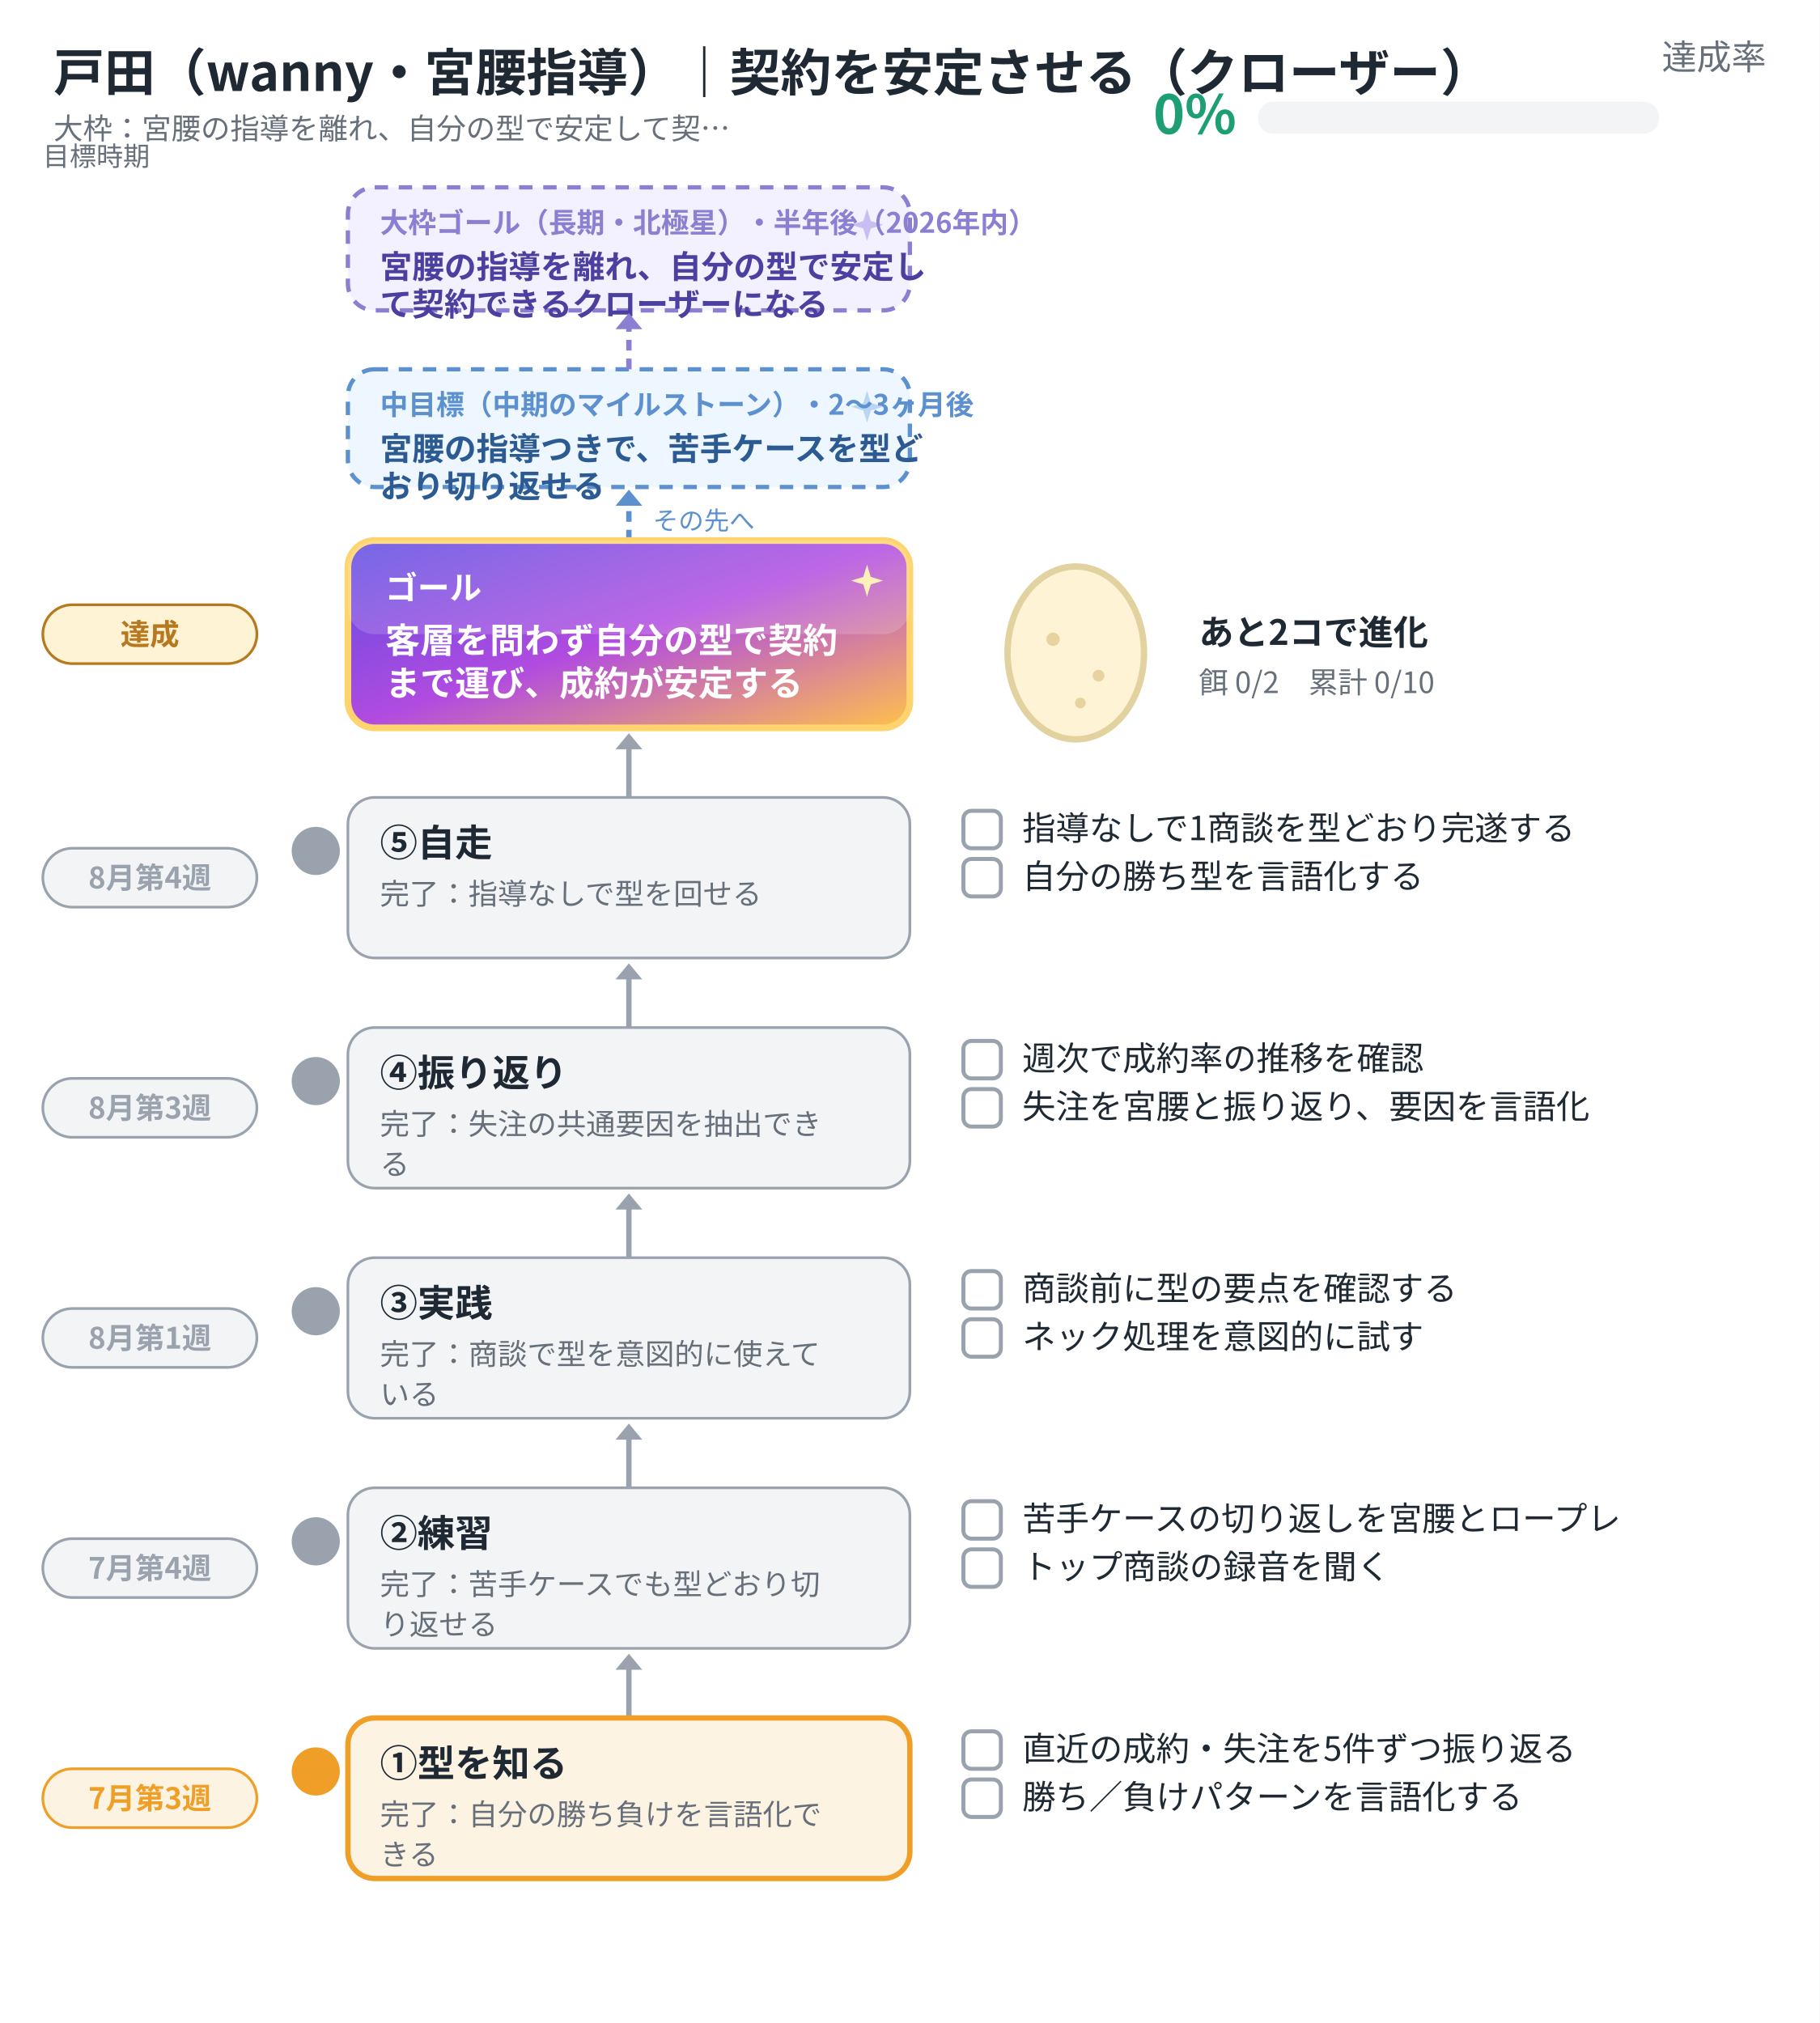
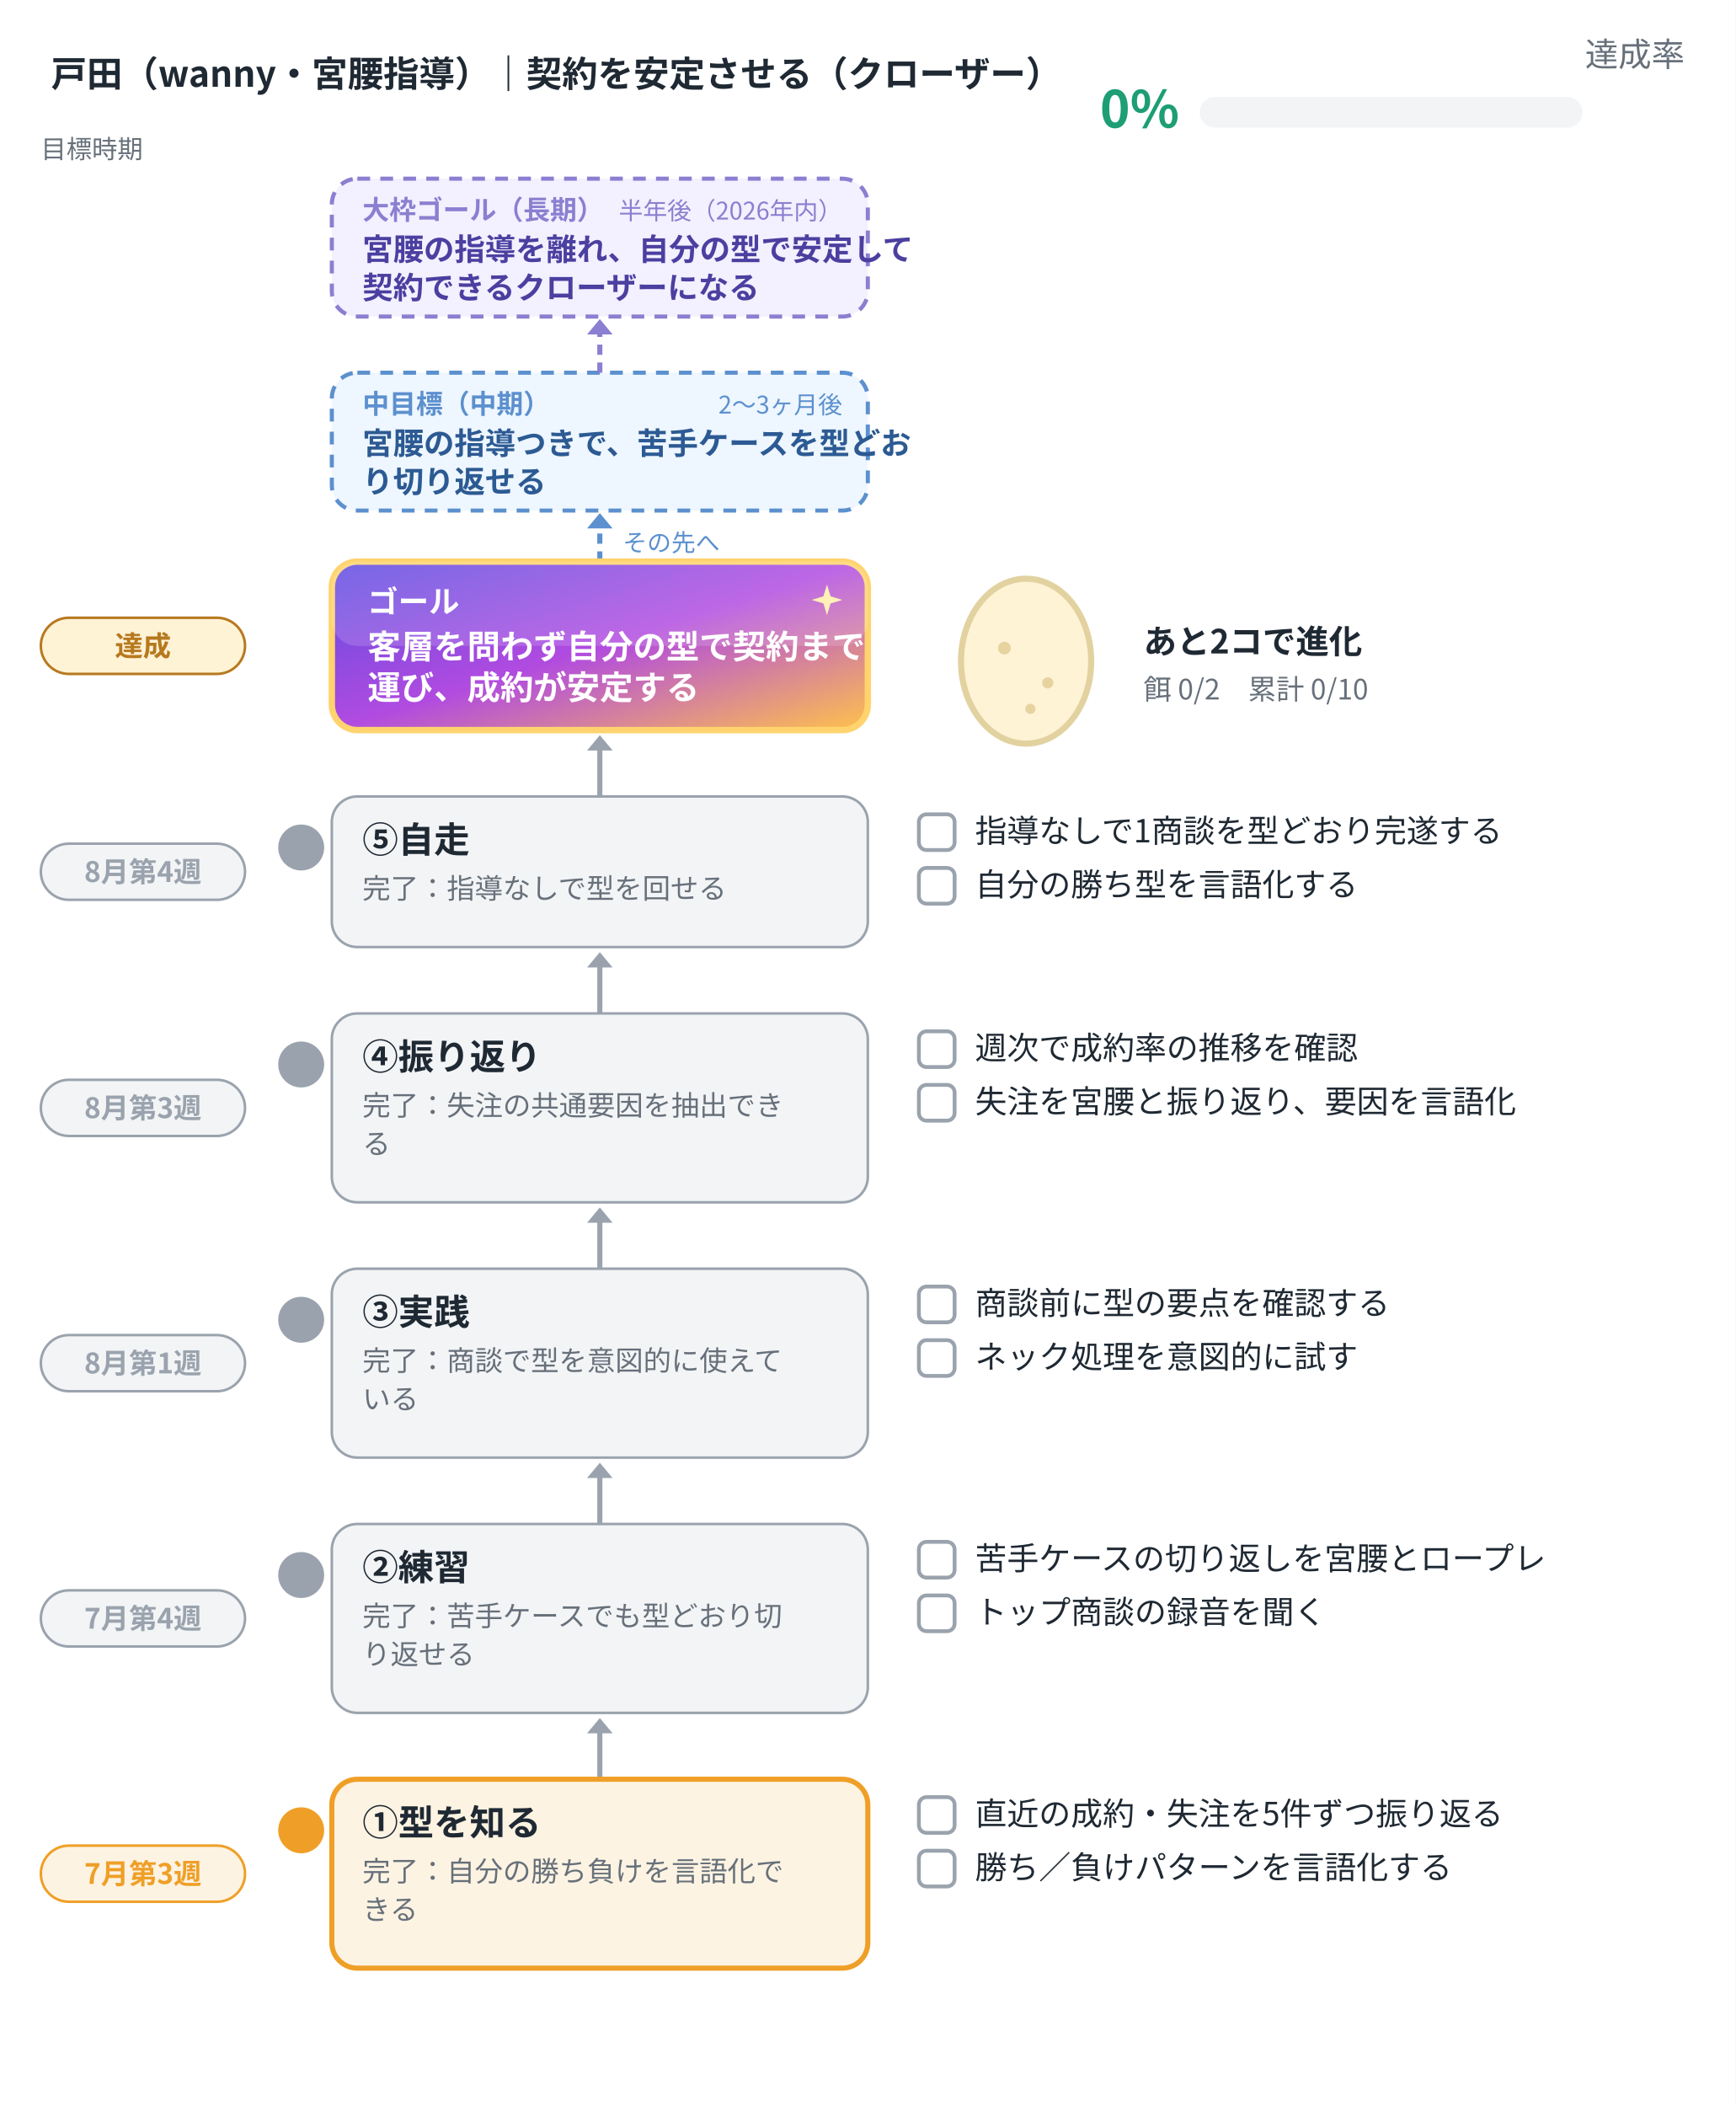
- <svg xmlns="http://www.w3.org/2000/svg" viewBox="0 0 680 756" font-family="Hiragino Sans, 'Noto Sans CJK JP', 'Yu Gothic', sans-serif" width="680" height="756">
+ <svg xmlns="http://www.w3.org/2000/svg" viewBox="0 0 680 825" font-family="Hiragino Sans, 'Noto Sans CJK JP', 'Yu Gothic', sans-serif" width="680" height="825">
  <defs>
    <linearGradient id="goalGrad" x1="0" y1="0" x2="1" y2="1">
      <stop offset="0" stop-color="#5B4BE0" />
      <stop offset="0.5" stop-color="#B14BE0" />
      <stop offset="1" stop-color="#FFC24B" />
    </linearGradient>
    <linearGradient id="phx" x1="0" y1="0" x2="0" y2="1">
      <stop offset="0" stop-color="#FFE259" />
      <stop offset="0.5" stop-color="#FF9A00" />
      <stop offset="1" stop-color="#FF3D00" />
    </linearGradient>
    <linearGradient id="phx2" x1="0" y1="0" x2="0" y2="1">
      <stop offset="0" stop-color="#FFF0A0" />
      <stop offset="1" stop-color="#FF7A00" />
    </linearGradient>
    <linearGradient id="hen" x1="0" y1="0" x2="1" y2="1">
      <stop offset="0" stop-color="#37C9B0" />
      <stop offset="0.6" stop-color="#3DA0E8" />
      <stop offset="1" stop-color="#7A5BE0" />
    </linearGradient>
    <linearGradient id="pcock" x1="0" y1="0" x2="0" y2="1">
      <stop offset="0" stop-color="#2BD0C0" />
      <stop offset="0.55" stop-color="#2E8FD0" />
      <stop offset="1" stop-color="#2E4BB0" />
    </linearGradient>
    <linearGradient id="gold" x1="0" y1="0" x2="0" y2="1">
      <stop offset="0" stop-color="#FFF0A8" />
      <stop offset="0.5" stop-color="#F2C230" />
      <stop offset="1" stop-color="#C8901A" />
    </linearGradient>
  </defs>
-   <rect x="0" y="0" width="680" height="756" fill="#FFFFFF" />
-   <text x="20" y="34" font-size="19" font-weight="700" fill="#1F2933">戸田（wanny・宮腰指導）｜契約を安定させる（クローザー）</text>
-   <text x="20" y="52" font-size="11" fill="#67707A">大枠：宮腰の指導を離れ、自分の型で安定して契…</text>
+   <rect x="0" y="0" width="680" height="825" fill="#FFFFFF" />
+   <text x="20" y="34" font-size="14" font-weight="700" fill="#1F2933">戸田（wanny・宮腰指導）｜契約を安定させる（クローザー）</text>
  <text x="660" y="26" text-anchor="end" font-size="13" fill="#67707A">達成率</text>
  <text x="462" y="50" text-anchor="end" font-size="20" font-weight="700" fill="#1D9E75">0%</text>
  <rect x="470" y="38" width="150" height="12" rx="6" fill="#F2F4F6" />
  <rect x="470" y="38" width="0" height="12" rx="6" fill="#1D9E75" />
-   <rect x="130" y="70" width="210" height="46" rx="10" fill="#F3F0FF" stroke="#8A7FD0" stroke-width="1.6" stroke-dasharray="5 4" />
-   <polygon points="324.0,78.0 325.4,82.6 330.0,84.0 325.4,85.4 324.0,90.0 322.6,85.4 318.0,84.0 322.6,82.6" fill="#C9BEF2" />
-   <text x="142" y="87" font-size="10.5" font-weight="700" fill="#8A7FD0">大枠ゴール（長期・北極星）・半年後（2026年内）</text>
-   <text x="142" y="104" font-size="12" font-weight="600" fill="#4B3FA0">宮腰の指導を離れ、自分の型で安定し</text>
-   <text x="142" y="118" font-size="12" font-weight="600" fill="#4B3FA0">て契約できるクローザーになる</text>
-   <rect x="130" y="138" width="210" height="44" rx="10" fill="#EEF6FF" stroke="#5C90CE" stroke-width="1.6" stroke-dasharray="5 4" />
-   <polygon points="324.0,146.0 325.4,150.6 330.0,152.0 325.4,153.4 324.0,158.0 322.6,153.4 318.0,152.0 322.6,150.6" fill="#B9D6F2" />
-   <text x="142" y="155" font-size="10.5" font-weight="700" fill="#5C90CE">中目標（中期のマイルストーン）・2〜3ヶ月後</text>
-   <text x="142" y="172" font-size="12" font-weight="600" fill="#2C5A93">宮腰の指導つきで、苦手ケースを型ど</text>
-   <text x="142" y="186" font-size="12" font-weight="600" fill="#2C5A93">おり切り返せる</text>
-   <line x1="235.0" y1="202" x2="235.0" y2="187" stroke="#5C90CE" stroke-width="2" stroke-dasharray="4 3" />
-   <path d="M230.0,189 L235.0,183 L240.0,189 Z" fill="#5C90CE" />
-   <text x="244.0" y="198" font-size="9.5" fill="#5C90CE">その先へ</text>
-   <line x1="235.0" y1="138" x2="235.0" y2="121" stroke="#8A7FD0" stroke-width="2" stroke-dasharray="4 3" />
-   <path d="M230.0,123 L235.0,117 L240.0,123 Z" fill="#8A7FD0" />
-   <rect x="130" y="202" width="210" height="70" rx="10" fill="url(#goalGrad)" stroke="#FFD36E" stroke-width="2.5" />
-   <rect x="130" y="202" width="210" height="35.0" rx="10" fill="#FFFFFF" opacity="0.16" />
-   <text x="144" y="224" font-size="12" font-weight="700" fill="#FFFFFF">ゴール</text>
-   <polygon points="324.0,211.0 325.4,215.6 330.0,217.0 325.4,218.4 324.0,223.0 322.6,218.4 318.0,217.0 322.6,215.6" fill="#FFF1B8" />
-   <text x="144" y="244" font-size="13" font-weight="600" fill="#FFFFFF">客層を問わず自分の型で契約</text>
-   <text x="144" y="260" font-size="13" font-weight="600" fill="#FFFFFF">まで運び、成約が安定する</text>
-   <rect x="16" y="226.0" width="80" height="22" rx="11" fill="#FFF3D6" stroke="#B7791F" stroke-width="1" />
-   <text x="56.0" y="241.0" text-anchor="middle" font-size="11" font-weight="700" fill="#B7791F">達成</text>
-   <ellipse cx="402.0" cy="244.0" rx="25.5" ry="32.3" fill="#FFF3D6" />
-   <ellipse cx="402.0" cy="244.0" rx="25.5" ry="32.3" fill="none" stroke="#E2D2A0" stroke-width="2.4" />
-   <circle cx="393.5" cy="238.9" r="2.5" fill="#E6D3A0" />
-   <circle cx="410.5" cy="252.5" r="2.2" fill="#E6D3A0" />
-   <circle cx="403.7" cy="262.7" r="2.0" fill="#E6D3A0" />
-   <text x="448" y="241" font-size="13" font-weight="700" fill="#1F2933">あと2コで進化</text>
-   <text x="448" y="259" font-size="11" fill="#67707A">餌 0/2　累計 0/10</text>
+   <rect x="130" y="70" width="210" height="54" rx="10" fill="#F3F0FF" stroke="#8A7FD0" stroke-width="1.6" stroke-dasharray="5 4" />
+   <text x="142" y="86" font-size="10.5" font-weight="700" fill="#8A7FD0">大枠ゴール（長期）</text>
+   <text x="330" y="86" text-anchor="end" font-size="9.5" fill="#8A7FD0">半年後（2026年内）</text>
+   <text x="142" y="102" font-size="12" font-weight="600" fill="#4B3FA0">宮腰の指導を離れ、自分の型で安定して</text>
+   <text x="142" y="117" font-size="12" font-weight="600" fill="#4B3FA0">契約できるクローザーになる</text>
+   <rect x="130" y="146" width="210" height="54" rx="10" fill="#EEF6FF" stroke="#5C90CE" stroke-width="1.6" stroke-dasharray="5 4" />
+   <text x="142" y="162" font-size="10.5" font-weight="700" fill="#5C90CE">中目標（中期）</text>
+   <text x="330" y="162" text-anchor="end" font-size="9.5" fill="#5C90CE">2〜3ヶ月後</text>
+   <text x="142" y="178" font-size="12" font-weight="600" fill="#2C5A93">宮腰の指導つきで、苦手ケースを型どお</text>
+   <text x="142" y="193" font-size="12" font-weight="600" fill="#2C5A93">り切り返せる</text>
+   <line x1="235.0" y1="220" x2="235.0" y2="205" stroke="#5C90CE" stroke-width="2" stroke-dasharray="4 3" />
+   <path d="M230.0,207 L235.0,201 L240.0,207 Z" fill="#5C90CE" />
+   <text x="244.0" y="216" font-size="9.5" fill="#5C90CE">その先へ</text>
+   <line x1="235.0" y1="146" x2="235.0" y2="129" stroke="#8A7FD0" stroke-width="2" stroke-dasharray="4 3" />
+   <path d="M230.0,131 L235.0,125 L240.0,131 Z" fill="#8A7FD0" />
+   <rect x="130" y="220" width="210" height="66" rx="10" fill="url(#goalGrad)" stroke="#FFD36E" stroke-width="2.5" />
+   <rect x="130" y="220" width="210" height="33.0" rx="10" fill="#FFFFFF" opacity="0.16" />
+   <text x="144" y="240" font-size="12" font-weight="700" fill="#FFFFFF">ゴール</text>
+   <polygon points="324.0,229.0 325.4,233.6 330.0,235.0 325.4,236.4 324.0,241.0 322.6,236.4 318.0,235.0 322.6,233.6" fill="#FFF1B8" />
+   <text x="144" y="258" font-size="13" font-weight="600" fill="#FFFFFF">客層を問わず自分の型で契約まで</text>
+   <text x="144" y="274" font-size="13" font-weight="600" fill="#FFFFFF">運び、成約が安定する</text>
+   <rect x="16" y="242.0" width="80" height="22" rx="11" fill="#FFF3D6" stroke="#B7791F" stroke-width="1" />
+   <text x="56.0" y="257.0" text-anchor="middle" font-size="11" font-weight="700" fill="#B7791F">達成</text>
+   <ellipse cx="402.0" cy="259.0" rx="25.5" ry="32.3" fill="#FFF3D6" />
+   <ellipse cx="402.0" cy="259.0" rx="25.5" ry="32.3" fill="none" stroke="#E2D2A0" stroke-width="2.4" />
+   <circle cx="393.5" cy="253.9" r="2.5" fill="#E6D3A0" />
+   <circle cx="410.5" cy="267.5" r="2.2" fill="#E6D3A0" />
+   <circle cx="403.7" cy="277.7" r="2.0" fill="#E6D3A0" />
+   <text x="448" y="256" font-size="13" font-weight="700" fill="#1F2933">あと2コで進化</text>
+   <text x="448" y="274" font-size="11" fill="#67707A">餌 0/2　累計 0/10</text>
  <text x="16" y="62" font-size="10" fill="#67707A">目標時期</text>
-   <line x1="235.0" y1="298" x2="235.0" y2="278" stroke="#9AA3AD" stroke-width="2" />
-   <path d="M230.0,280 L235.0,274 L240.0,280 Z" fill="#9AA3AD" />
-   <rect x="130" y="298" width="210" height="60" rx="10" fill="#F2F4F6" stroke="#9AA3AD" stroke-width="1" />
-   <circle cx="118" cy="318" r="9" fill="#9AA3AD" />
-   <text x="142" y="320" font-size="14" font-weight="700" fill="#1F2933">⑤自走</text>
-   <text x="142" y="338" font-size="11" fill="#67707A">完了：指導なしで型を回せる</text>
-   <rect x="16" y="317.0" width="80" height="22" rx="11" fill="#F2F4F6" stroke="#9AA3AD" stroke-width="1" />
-   <text x="56.0" y="332.0" text-anchor="middle" font-size="11" font-weight="700" fill="#9AA3AD">8月第4週</text>
-   <rect x="360" y="303" width="14" height="14" rx="3" fill="#fff" stroke="#9AA3AD" stroke-width="1.5" />
-   <text x="382" y="314" font-size="12.5" fill="#1F2933">指導なしで1商談を型どおり完遂する</text>
-   <rect x="360" y="321" width="14" height="14" rx="3" fill="#fff" stroke="#9AA3AD" stroke-width="1.5" />
-   <text x="382" y="332" font-size="12.5" fill="#1F2933">自分の勝ち型を言語化する</text>
-   <line x1="235.0" y1="384" x2="235.0" y2="364" stroke="#9AA3AD" stroke-width="2" />
-   <path d="M230.0,366 L235.0,360 L240.0,366 Z" fill="#9AA3AD" />
-   <rect x="130" y="384" width="210" height="60" rx="10" fill="#F2F4F6" stroke="#9AA3AD" stroke-width="1" />
-   <circle cx="118" cy="404" r="9" fill="#9AA3AD" />
-   <text x="142" y="406" font-size="14" font-weight="700" fill="#1F2933">④振り返り</text>
-   <text x="142" y="424" font-size="11" fill="#67707A">完了：失注の共通要因を抽出でき</text>
-   <text x="142" y="439" font-size="11" fill="#67707A">る</text>
-   <rect x="16" y="403.0" width="80" height="22" rx="11" fill="#F2F4F6" stroke="#9AA3AD" stroke-width="1" />
-   <text x="56.0" y="418.0" text-anchor="middle" font-size="11" font-weight="700" fill="#9AA3AD">8月第3週</text>
-   <rect x="360" y="389" width="14" height="14" rx="3" fill="#fff" stroke="#9AA3AD" stroke-width="1.5" />
-   <text x="382" y="400" font-size="12.5" fill="#1F2933">週次で成約率の推移を確認</text>
-   <rect x="360" y="407" width="14" height="14" rx="3" fill="#fff" stroke="#9AA3AD" stroke-width="1.5" />
-   <text x="382" y="418" font-size="12.5" fill="#1F2933">失注を宮腰と振り返り、要因を言語化</text>
-   <line x1="235.0" y1="470" x2="235.0" y2="450" stroke="#9AA3AD" stroke-width="2" />
-   <path d="M230.0,452 L235.0,446 L240.0,452 Z" fill="#9AA3AD" />
-   <rect x="130" y="470" width="210" height="60" rx="10" fill="#F2F4F6" stroke="#9AA3AD" stroke-width="1" />
-   <circle cx="118" cy="490" r="9" fill="#9AA3AD" />
-   <text x="142" y="492" font-size="14" font-weight="700" fill="#1F2933">③実践</text>
-   <text x="142" y="510" font-size="11" fill="#67707A">完了：商談で型を意図的に使えて</text>
-   <text x="142" y="525" font-size="11" fill="#67707A">いる</text>
-   <rect x="16" y="489.0" width="80" height="22" rx="11" fill="#F2F4F6" stroke="#9AA3AD" stroke-width="1" />
-   <text x="56.0" y="504.0" text-anchor="middle" font-size="11" font-weight="700" fill="#9AA3AD">8月第1週</text>
-   <rect x="360" y="475" width="14" height="14" rx="3" fill="#fff" stroke="#9AA3AD" stroke-width="1.5" />
-   <text x="382" y="486" font-size="12.5" fill="#1F2933">商談前に型の要点を確認する</text>
-   <rect x="360" y="493" width="14" height="14" rx="3" fill="#fff" stroke="#9AA3AD" stroke-width="1.5" />
-   <text x="382" y="504" font-size="12.5" fill="#1F2933">ネック処理を意図的に試す</text>
-   <line x1="235.0" y1="556" x2="235.0" y2="536" stroke="#9AA3AD" stroke-width="2" />
-   <path d="M230.0,538 L235.0,532 L240.0,538 Z" fill="#9AA3AD" />
-   <rect x="130" y="556" width="210" height="60" rx="10" fill="#F2F4F6" stroke="#9AA3AD" stroke-width="1" />
-   <circle cx="118" cy="576" r="9" fill="#9AA3AD" />
-   <text x="142" y="578" font-size="14" font-weight="700" fill="#1F2933">②練習</text>
-   <text x="142" y="596" font-size="11" fill="#67707A">完了：苦手ケースでも型どおり切</text>
-   <text x="142" y="611" font-size="11" fill="#67707A">り返せる</text>
-   <rect x="16" y="575.0" width="80" height="22" rx="11" fill="#F2F4F6" stroke="#9AA3AD" stroke-width="1" />
-   <text x="56.0" y="590.0" text-anchor="middle" font-size="11" font-weight="700" fill="#9AA3AD">7月第4週</text>
-   <rect x="360" y="561" width="14" height="14" rx="3" fill="#fff" stroke="#9AA3AD" stroke-width="1.5" />
-   <text x="382" y="572" font-size="12.5" fill="#1F2933">苦手ケースの切り返しを宮腰とロープレ</text>
-   <rect x="360" y="579" width="14" height="14" rx="3" fill="#fff" stroke="#9AA3AD" stroke-width="1.5" />
-   <text x="382" y="590" font-size="12.5" fill="#1F2933">トップ商談の録音を聞く</text>
-   <line x1="235.0" y1="642" x2="235.0" y2="622" stroke="#9AA3AD" stroke-width="2" />
-   <path d="M230.0,624 L235.0,618 L240.0,624 Z" fill="#9AA3AD" />
-   <rect x="130" y="642" width="210" height="60" rx="10" fill="#FDF3E2" stroke="#EF9F27" stroke-width="2" />
-   <circle cx="118" cy="662" r="9" fill="#EF9F27" />
-   <text x="142" y="664" font-size="14" font-weight="700" fill="#1F2933">①型を知る</text>
-   <text x="142" y="682" font-size="11" fill="#67707A">完了：自分の勝ち負けを言語化で</text>
-   <text x="142" y="697" font-size="11" fill="#67707A">きる</text>
-   <rect x="16" y="661.0" width="80" height="22" rx="11" fill="#FDF3E2" stroke="#EF9F27" stroke-width="1" />
-   <text x="56.0" y="676.0" text-anchor="middle" font-size="11" font-weight="700" fill="#EF9F27">7月第3週</text>
-   <rect x="360" y="647" width="14" height="14" rx="3" fill="#fff" stroke="#9AA3AD" stroke-width="1.5" />
-   <text x="382" y="658" font-size="12.5" fill="#1F2933">直近の成約・失注を5件ずつ振り返る</text>
-   <rect x="360" y="665" width="14" height="14" rx="3" fill="#fff" stroke="#9AA3AD" stroke-width="1.5" />
-   <text x="382" y="676" font-size="12.5" fill="#1F2933">勝ち／負けパターンを言語化する</text>
+   <line x1="235.0" y1="312" x2="235.0" y2="292" stroke="#9AA3AD" stroke-width="2" />
+   <path d="M230.0,294 L235.0,288 L240.0,294 Z" fill="#9AA3AD" />
+   <rect x="130" y="312" width="210" height="59" rx="10" fill="#F2F4F6" stroke="#9AA3AD" stroke-width="1" />
+   <circle cx="118" cy="332" r="9" fill="#9AA3AD" />
+   <text x="142" y="334" font-size="14" font-weight="700" fill="#1F2933">⑤自走</text>
+   <text x="142" y="352" font-size="11" fill="#67707A">完了：指導なしで型を回せる</text>
+   <rect x="16" y="330.5" width="80" height="22" rx="11" fill="#F2F4F6" stroke="#9AA3AD" stroke-width="1" />
+   <text x="56.0" y="345.5" text-anchor="middle" font-size="11" font-weight="700" fill="#9AA3AD">8月第4週</text>
+   <rect x="360" y="319" width="14" height="14" rx="3" fill="#fff" stroke="#9AA3AD" stroke-width="1.5" />
+   <text x="382" y="330" font-size="12.5" fill="#1F2933">指導なしで1商談を型どおり完遂する</text>
+   <rect x="360" y="340" width="14" height="14" rx="3" fill="#fff" stroke="#9AA3AD" stroke-width="1.5" />
+   <text x="382" y="351" font-size="12.5" fill="#1F2933">自分の勝ち型を言語化する</text>
+   <line x1="235.0" y1="397" x2="235.0" y2="377" stroke="#9AA3AD" stroke-width="2" />
+   <path d="M230.0,379 L235.0,373 L240.0,379 Z" fill="#9AA3AD" />
+   <rect x="130" y="397" width="210" height="74" rx="10" fill="#F2F4F6" stroke="#9AA3AD" stroke-width="1" />
+   <circle cx="118" cy="417" r="9" fill="#9AA3AD" />
+   <text x="142" y="419" font-size="14" font-weight="700" fill="#1F2933">④振り返り</text>
+   <text x="142" y="437" font-size="11" fill="#67707A">完了：失注の共通要因を抽出でき</text>
+   <text x="142" y="452" font-size="11" fill="#67707A">る</text>
+   <rect x="16" y="423.0" width="80" height="22" rx="11" fill="#F2F4F6" stroke="#9AA3AD" stroke-width="1" />
+   <text x="56.0" y="438.0" text-anchor="middle" font-size="11" font-weight="700" fill="#9AA3AD">8月第3週</text>
+   <rect x="360" y="404" width="14" height="14" rx="3" fill="#fff" stroke="#9AA3AD" stroke-width="1.5" />
+   <text x="382" y="415" font-size="12.5" fill="#1F2933">週次で成約率の推移を確認</text>
+   <rect x="360" y="425" width="14" height="14" rx="3" fill="#fff" stroke="#9AA3AD" stroke-width="1.5" />
+   <text x="382" y="436" font-size="12.5" fill="#1F2933">失注を宮腰と振り返り、要因を言語化</text>
+   <line x1="235.0" y1="497" x2="235.0" y2="477" stroke="#9AA3AD" stroke-width="2" />
+   <path d="M230.0,479 L235.0,473 L240.0,479 Z" fill="#9AA3AD" />
+   <rect x="130" y="497" width="210" height="74" rx="10" fill="#F2F4F6" stroke="#9AA3AD" stroke-width="1" />
+   <circle cx="118" cy="517" r="9" fill="#9AA3AD" />
+   <text x="142" y="519" font-size="14" font-weight="700" fill="#1F2933">③実践</text>
+   <text x="142" y="537" font-size="11" fill="#67707A">完了：商談で型を意図的に使えて</text>
+   <text x="142" y="552" font-size="11" fill="#67707A">いる</text>
+   <rect x="16" y="523.0" width="80" height="22" rx="11" fill="#F2F4F6" stroke="#9AA3AD" stroke-width="1" />
+   <text x="56.0" y="538.0" text-anchor="middle" font-size="11" font-weight="700" fill="#9AA3AD">8月第1週</text>
+   <rect x="360" y="504" width="14" height="14" rx="3" fill="#fff" stroke="#9AA3AD" stroke-width="1.5" />
+   <text x="382" y="515" font-size="12.5" fill="#1F2933">商談前に型の要点を確認する</text>
+   <rect x="360" y="525" width="14" height="14" rx="3" fill="#fff" stroke="#9AA3AD" stroke-width="1.5" />
+   <text x="382" y="536" font-size="12.5" fill="#1F2933">ネック処理を意図的に試す</text>
+   <line x1="235.0" y1="597" x2="235.0" y2="577" stroke="#9AA3AD" stroke-width="2" />
+   <path d="M230.0,579 L235.0,573 L240.0,579 Z" fill="#9AA3AD" />
+   <rect x="130" y="597" width="210" height="74" rx="10" fill="#F2F4F6" stroke="#9AA3AD" stroke-width="1" />
+   <circle cx="118" cy="617" r="9" fill="#9AA3AD" />
+   <text x="142" y="619" font-size="14" font-weight="700" fill="#1F2933">②練習</text>
+   <text x="142" y="637" font-size="11" fill="#67707A">完了：苦手ケースでも型どおり切</text>
+   <text x="142" y="652" font-size="11" fill="#67707A">り返せる</text>
+   <rect x="16" y="623.0" width="80" height="22" rx="11" fill="#F2F4F6" stroke="#9AA3AD" stroke-width="1" />
+   <text x="56.0" y="638.0" text-anchor="middle" font-size="11" font-weight="700" fill="#9AA3AD">7月第4週</text>
+   <rect x="360" y="604" width="14" height="14" rx="3" fill="#fff" stroke="#9AA3AD" stroke-width="1.5" />
+   <text x="382" y="615" font-size="12.5" fill="#1F2933">苦手ケースの切り返しを宮腰とロープレ</text>
+   <rect x="360" y="625" width="14" height="14" rx="3" fill="#fff" stroke="#9AA3AD" stroke-width="1.5" />
+   <text x="382" y="636" font-size="12.5" fill="#1F2933">トップ商談の録音を聞く</text>
+   <line x1="235.0" y1="697" x2="235.0" y2="677" stroke="#9AA3AD" stroke-width="2" />
+   <path d="M230.0,679 L235.0,673 L240.0,679 Z" fill="#9AA3AD" />
+   <rect x="130" y="697" width="210" height="74" rx="10" fill="#FDF3E2" stroke="#EF9F27" stroke-width="2" />
+   <circle cx="118" cy="717" r="9" fill="#EF9F27" />
+   <text x="142" y="719" font-size="14" font-weight="700" fill="#1F2933">①型を知る</text>
+   <text x="142" y="737" font-size="11" fill="#67707A">完了：自分の勝ち負けを言語化で</text>
+   <text x="142" y="752" font-size="11" fill="#67707A">きる</text>
+   <rect x="16" y="723.0" width="80" height="22" rx="11" fill="#FDF3E2" stroke="#EF9F27" stroke-width="1" />
+   <text x="56.0" y="738.0" text-anchor="middle" font-size="11" font-weight="700" fill="#EF9F27">7月第3週</text>
+   <rect x="360" y="704" width="14" height="14" rx="3" fill="#fff" stroke="#9AA3AD" stroke-width="1.5" />
+   <text x="382" y="715" font-size="12.5" fill="#1F2933">直近の成約・失注を5件ずつ振り返る</text>
+   <rect x="360" y="725" width="14" height="14" rx="3" fill="#fff" stroke="#9AA3AD" stroke-width="1.5" />
+   <text x="382" y="736" font-size="12.5" fill="#1F2933">勝ち／負けパターンを言語化する</text>
</svg>
